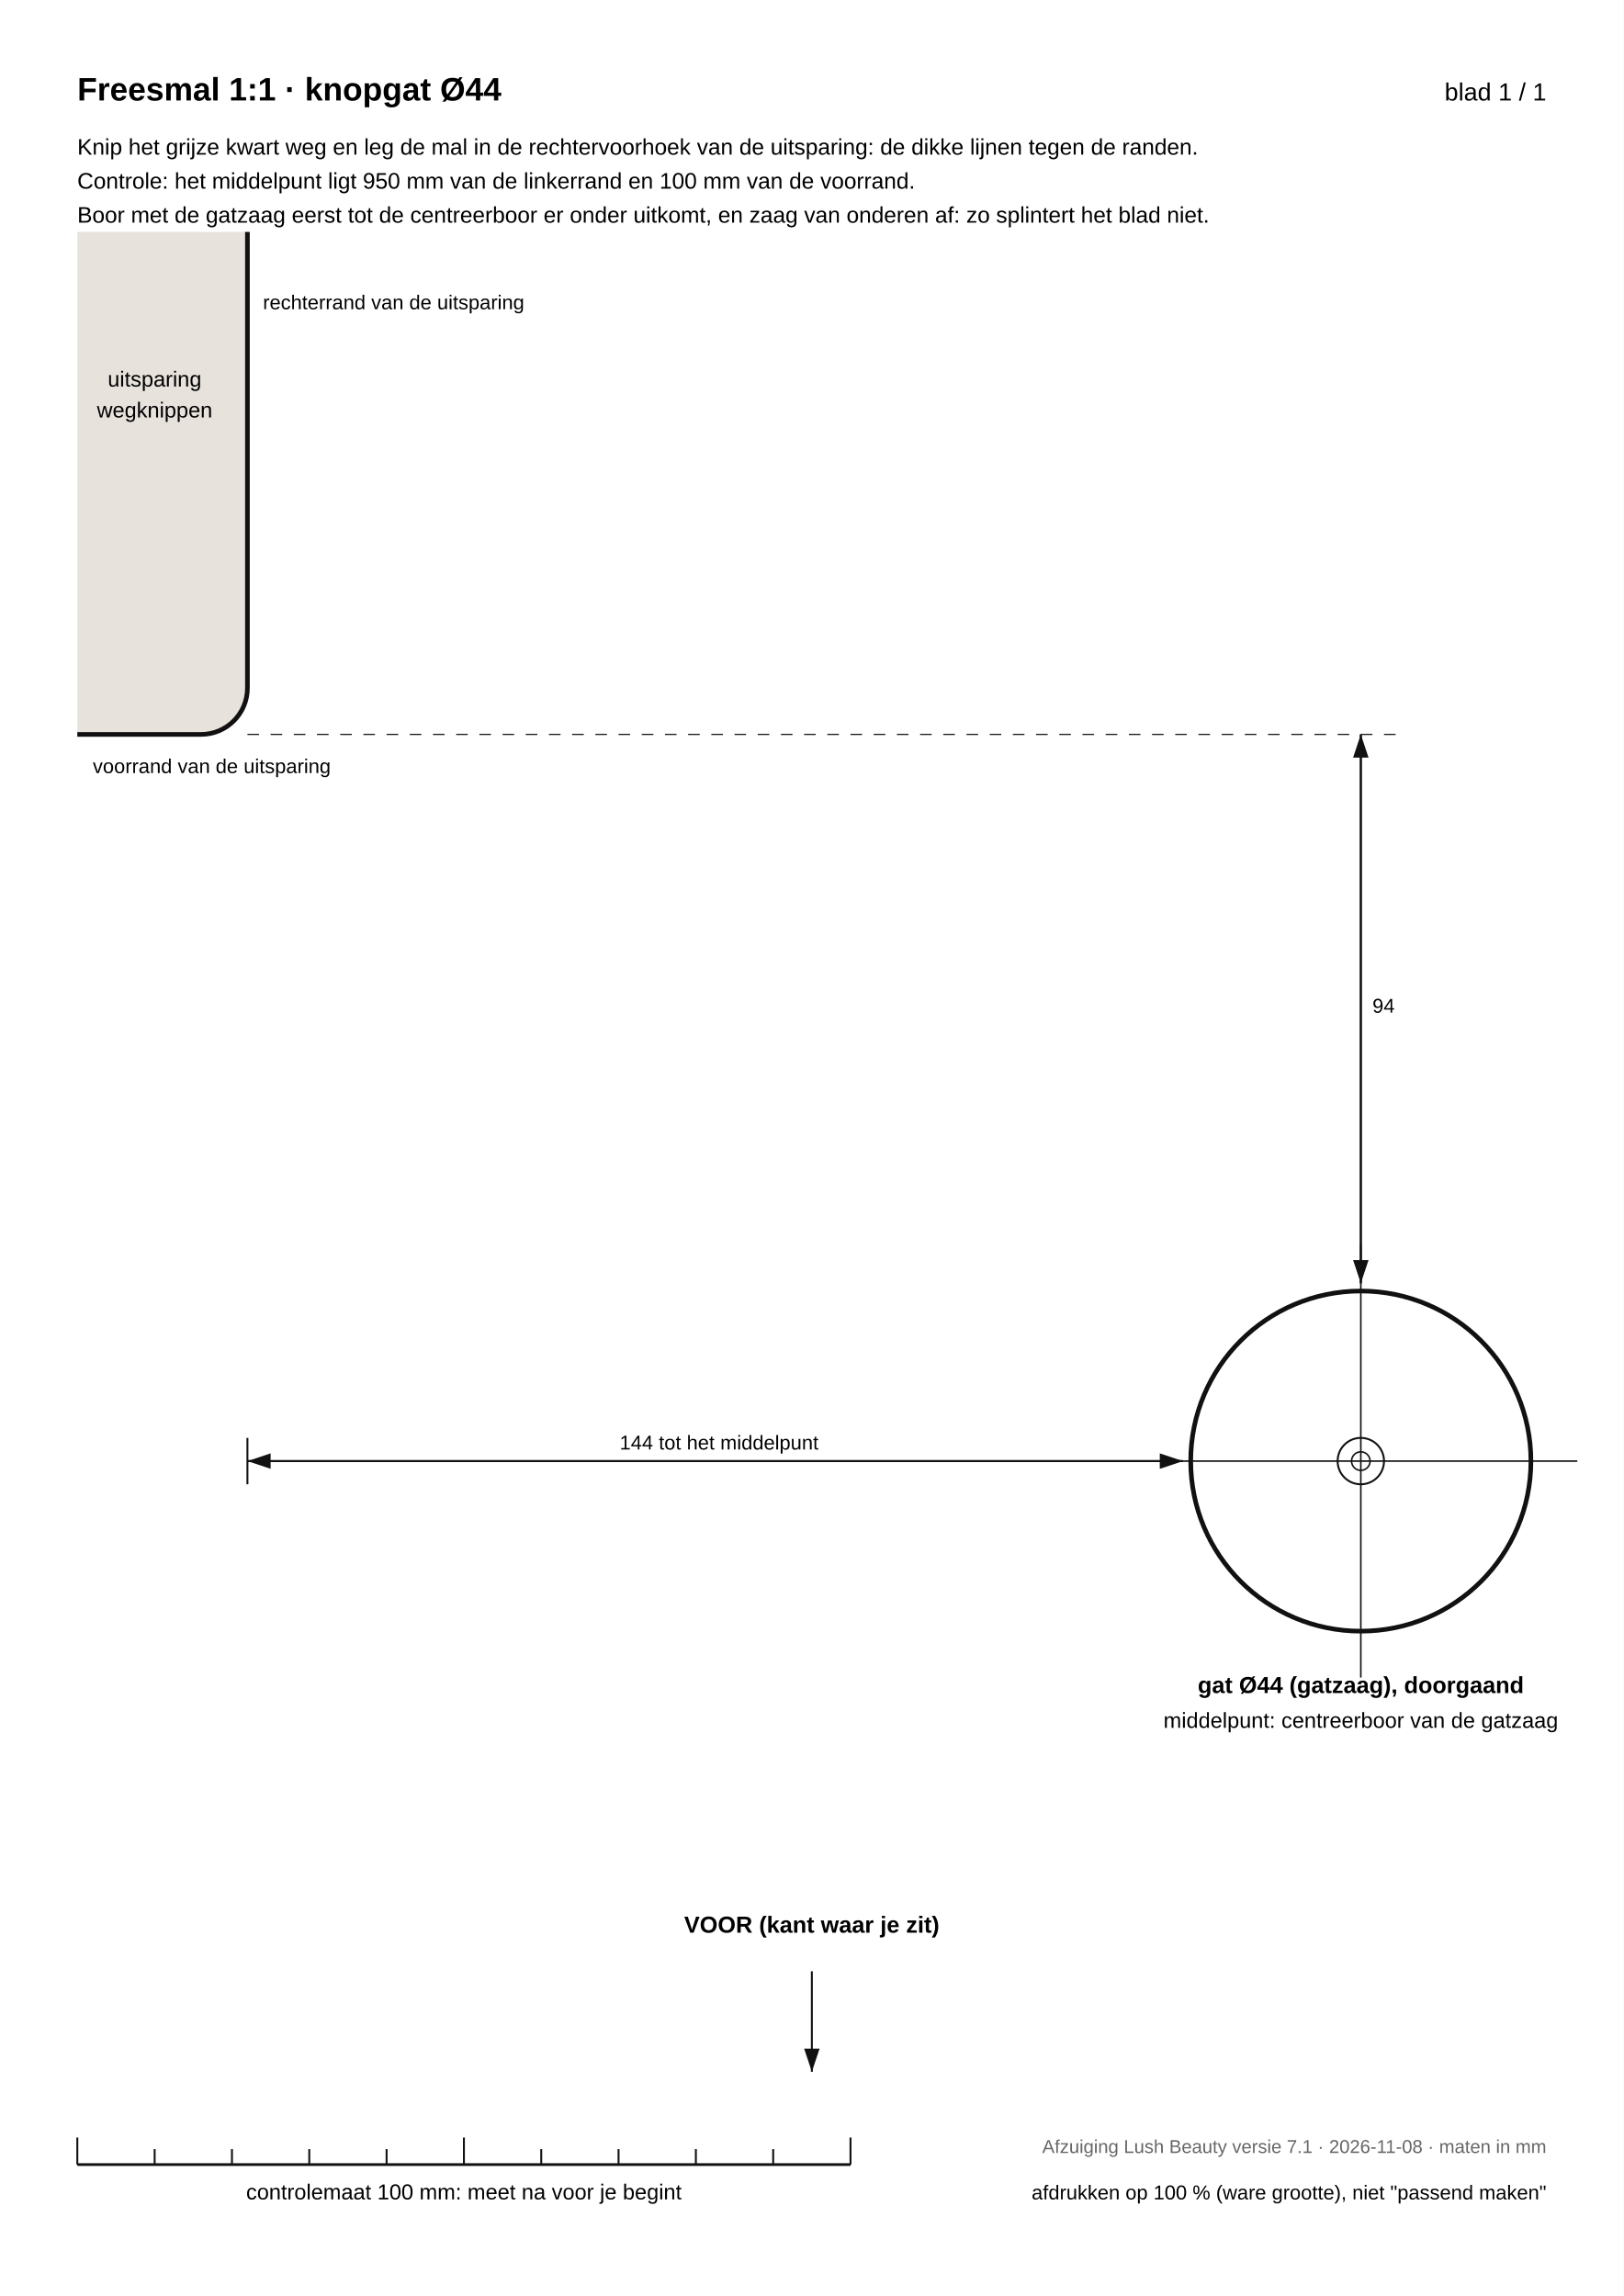
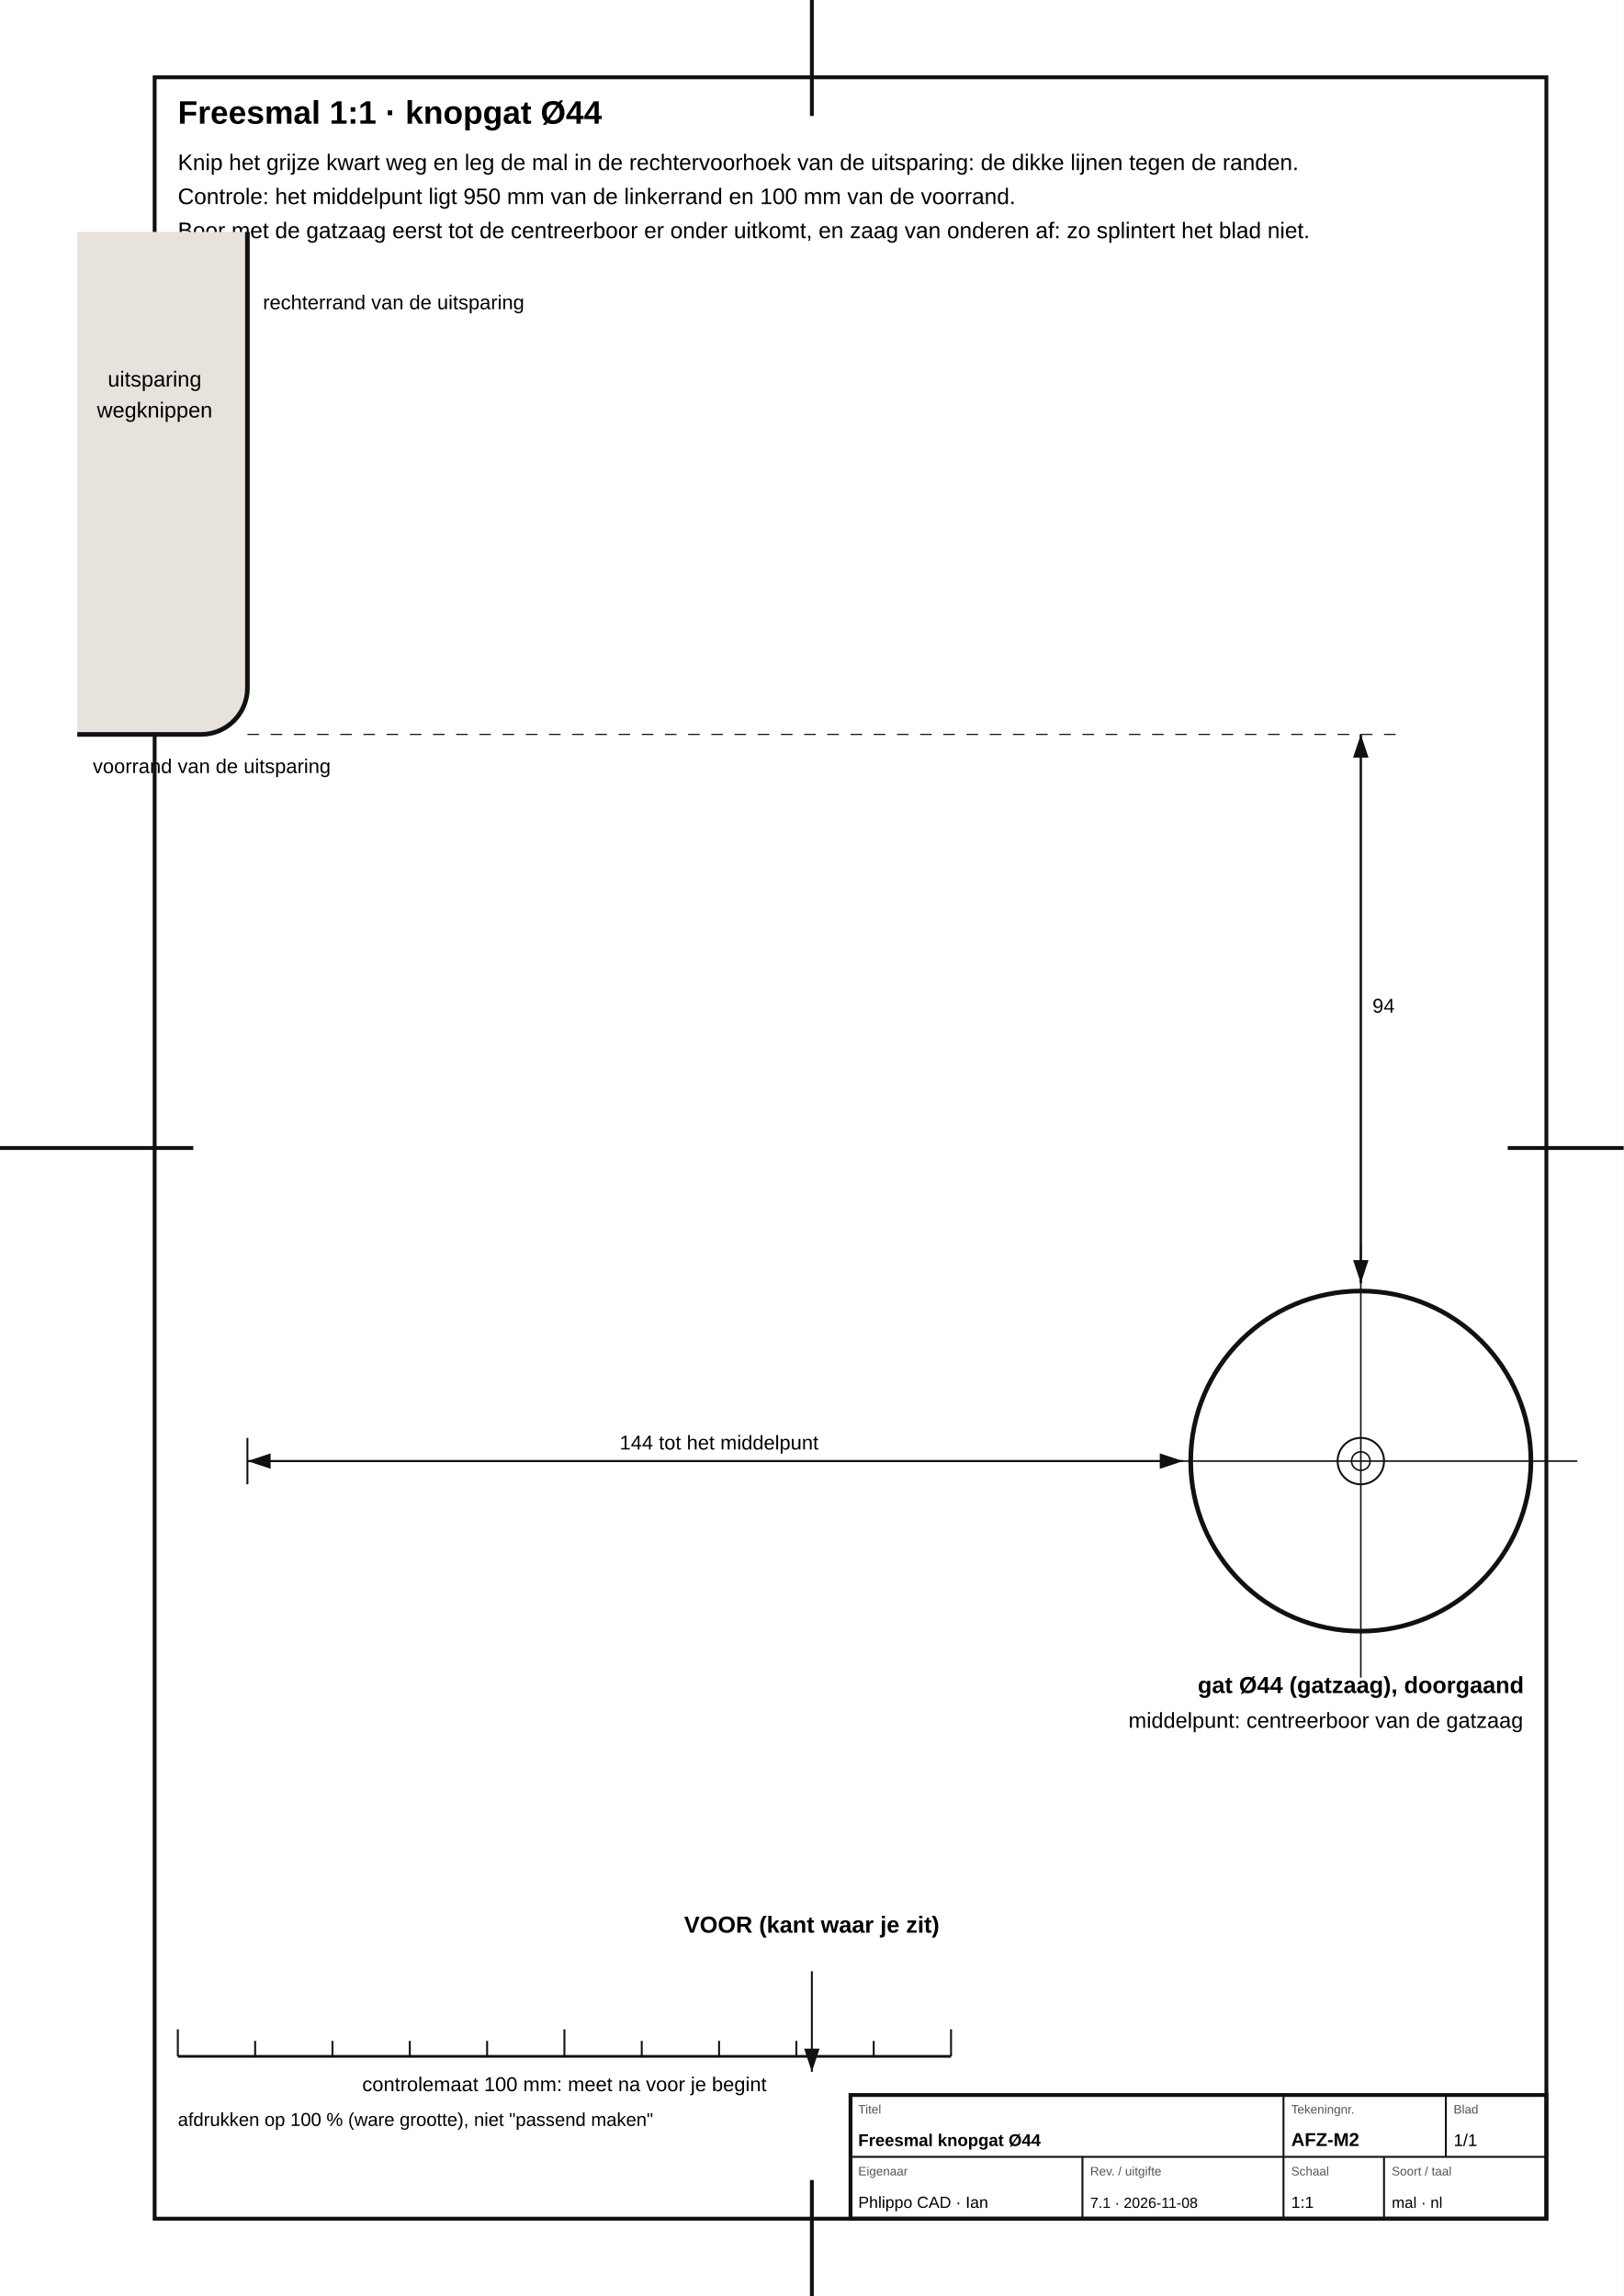
<svg xmlns="http://www.w3.org/2000/svg" width="210mm" height="297mm" viewBox="0 0 210 297">
  <rect width="210" height="297" fill="#fff" />
-   <text x="10.00" y="13.00" font-size="4.2" text-anchor="start" font-family="Arial, Helvetica, sans-serif" font-weight="bold">Freesmal 1:1 · knopgat Ø44</text>
-   <text x="200.00" y="13.00" font-size="3.2" text-anchor="end" font-family="Arial, Helvetica, sans-serif">blad 1 / 1</text>
-   <text x="10.00" y="20.00" font-size="2.9" text-anchor="start" font-family="Arial, Helvetica, sans-serif">Knip het grijze kwart weg en leg de mal in de rechtervoorhoek van de uitsparing: de dikke lijnen tegen de randen.</text>
-   <text x="10.00" y="24.40" font-size="2.9" text-anchor="start" font-family="Arial, Helvetica, sans-serif">Controle: het middelpunt ligt 950 mm van de linkerrand en 100 mm van de voorrand.</text>
-   <text x="10.00" y="28.80" font-size="2.9" text-anchor="start" font-family="Arial, Helvetica, sans-serif">Boor met de gatzaag eerst tot de centreerboor er onder uitkomt, en zaag van onderen af: zo splintert het blad niet.</text>
-   <line x1="10.00" y1="280.00" x2="110.00" y2="280.00" stroke="#111" stroke-width="0.35" />
-   <line x1="10.00" y1="280.00" x2="10.00" y2="276.50" stroke="#111" stroke-width="0.25" />
-   <line x1="20.00" y1="280.00" x2="20.00" y2="278.00" stroke="#111" stroke-width="0.25" />
-   <line x1="30.00" y1="280.00" x2="30.00" y2="278.00" stroke="#111" stroke-width="0.25" />
-   <line x1="40.00" y1="280.00" x2="40.00" y2="278.00" stroke="#111" stroke-width="0.25" />
-   <line x1="50.00" y1="280.00" x2="50.00" y2="278.00" stroke="#111" stroke-width="0.25" />
-   <line x1="60.00" y1="280.00" x2="60.00" y2="276.50" stroke="#111" stroke-width="0.25" />
-   <line x1="70.00" y1="280.00" x2="70.00" y2="278.00" stroke="#111" stroke-width="0.25" />
-   <line x1="80.00" y1="280.00" x2="80.00" y2="278.00" stroke="#111" stroke-width="0.25" />
-   <line x1="90.00" y1="280.00" x2="90.00" y2="278.00" stroke="#111" stroke-width="0.25" />
-   <line x1="100.00" y1="280.00" x2="100.00" y2="278.00" stroke="#111" stroke-width="0.25" />
-   <line x1="110.00" y1="280.00" x2="110.00" y2="276.50" stroke="#111" stroke-width="0.25" />
-   <text x="60.00" y="284.50" font-size="2.8" text-anchor="middle" font-family="Arial, Helvetica, sans-serif">controlemaat 100 mm: meet na voor je begint</text>
-   <text x="200.00" y="284.50" font-size="2.6" text-anchor="end" font-family="Arial, Helvetica, sans-serif">afdrukken op 100 % (ware grootte), niet "passend maken"</text>
-   <text x="200.00" y="278.50" font-size="2.4" text-anchor="end" font-family="Arial, Helvetica, sans-serif" fill="#666">Afzuiging Lush Beauty versie 7.1 · 2026-11-08 · maten in mm</text>
+   <rect x="20" y="10" width="180" height="277" fill="none" stroke="#111" stroke-width="0.5" />
+   <line x1="105.00" y1="0.00" x2="105.00" y2="15.00" stroke="#111" stroke-width="0.5" />
+   <line x1="105.00" y1="297.00" x2="105.00" y2="282.00" stroke="#111" stroke-width="0.5" />
+   <line x1="0.00" y1="148.50" x2="25.00" y2="148.50" stroke="#111" stroke-width="0.5" />
+   <line x1="210.00" y1="148.50" x2="195.00" y2="148.50" stroke="#111" stroke-width="0.5" />
+   <text x="23.00" y="16.00" font-size="4.2" text-anchor="start" font-family="Arial, Helvetica, sans-serif" font-weight="bold">Freesmal 1:1 · knopgat Ø44</text>
+   <text x="23.00" y="22.00" font-size="2.9" text-anchor="start" font-family="Arial, Helvetica, sans-serif">Knip het grijze kwart weg en leg de mal in de rechtervoorhoek van de uitsparing: de dikke lijnen tegen de randen.</text>
+   <text x="23.00" y="26.40" font-size="2.9" text-anchor="start" font-family="Arial, Helvetica, sans-serif">Controle: het middelpunt ligt 950 mm van de linkerrand en 100 mm van de voorrand.</text>
+   <text x="23.00" y="30.80" font-size="2.9" text-anchor="start" font-family="Arial, Helvetica, sans-serif">Boor met de gatzaag eerst tot de centreerboor er onder uitkomt, en zaag van onderen af: zo splintert het blad niet.</text>
+   <line x1="23.00" y1="266.00" x2="123.00" y2="266.00" stroke="#111" stroke-width="0.35" />
+   <line x1="23.00" y1="266.00" x2="23.00" y2="262.50" stroke="#111" stroke-width="0.25" />
+   <line x1="33.00" y1="266.00" x2="33.00" y2="264.00" stroke="#111" stroke-width="0.25" />
+   <line x1="43.00" y1="266.00" x2="43.00" y2="264.00" stroke="#111" stroke-width="0.25" />
+   <line x1="53.00" y1="266.00" x2="53.00" y2="264.00" stroke="#111" stroke-width="0.25" />
+   <line x1="63.00" y1="266.00" x2="63.00" y2="264.00" stroke="#111" stroke-width="0.25" />
+   <line x1="73.00" y1="266.00" x2="73.00" y2="262.50" stroke="#111" stroke-width="0.25" />
+   <line x1="83.00" y1="266.00" x2="83.00" y2="264.00" stroke="#111" stroke-width="0.25" />
+   <line x1="93.00" y1="266.00" x2="93.00" y2="264.00" stroke="#111" stroke-width="0.25" />
+   <line x1="103.00" y1="266.00" x2="103.00" y2="264.00" stroke="#111" stroke-width="0.25" />
+   <line x1="113.00" y1="266.00" x2="113.00" y2="264.00" stroke="#111" stroke-width="0.25" />
+   <line x1="123.00" y1="266.00" x2="123.00" y2="262.50" stroke="#111" stroke-width="0.25" />
+   <text x="73.00" y="270.50" font-size="2.6" text-anchor="middle" font-family="Arial, Helvetica, sans-serif">controlemaat 100 mm: meet na voor je begint</text>
+   <text x="23.00" y="275.00" font-size="2.4" text-anchor="start" font-family="Arial, Helvetica, sans-serif">afdrukken op 100 % (ware grootte), niet "passend maken"</text>
+   <rect x="110" y="271" width="90" height="16" fill="none" stroke="#111" stroke-width="0.5" />
+   <line x1="110.00" y1="279.00" x2="200.00" y2="279.00" stroke="#111" stroke-width="0.25" />
+   <text x="111.00" y="273.40" font-size="1.6" text-anchor="start" font-family="Arial, Helvetica, sans-serif" fill="#555">Titel</text>
+   <text x="111.00" y="277.60" font-size="2.2" text-anchor="start" font-family="Arial, Helvetica, sans-serif" font-weight="bold">Freesmal knopgat Ø44</text>
+   <line x1="166.00" y1="271.00" x2="166.00" y2="279.00" stroke="#111" stroke-width="0.25" />
+   <text x="167.00" y="273.40" font-size="1.6" text-anchor="start" font-family="Arial, Helvetica, sans-serif" fill="#555">Tekeningnr.</text>
+   <text x="167.00" y="277.60" font-size="2.4" text-anchor="start" font-family="Arial, Helvetica, sans-serif" font-weight="bold">AFZ-M2</text>
+   <line x1="187.00" y1="271.00" x2="187.00" y2="279.00" stroke="#111" stroke-width="0.25" />
+   <text x="188.00" y="273.40" font-size="1.6" text-anchor="start" font-family="Arial, Helvetica, sans-serif" fill="#555">Blad</text>
+   <text x="188.00" y="277.60" font-size="2.2" text-anchor="start" font-family="Arial, Helvetica, sans-serif">1/1</text>
+   <text x="111.00" y="281.40" font-size="1.6" text-anchor="start" font-family="Arial, Helvetica, sans-serif" fill="#555">Eigenaar</text>
+   <text x="111.00" y="285.60" font-size="2.1" text-anchor="start" font-family="Arial, Helvetica, sans-serif">Phlippo CAD · Ian</text>
+   <line x1="140.00" y1="279.00" x2="140.00" y2="287.00" stroke="#111" stroke-width="0.25" />
+   <text x="141.00" y="281.40" font-size="1.6" text-anchor="start" font-family="Arial, Helvetica, sans-serif" fill="#555">Rev. / uitgifte</text>
+   <text x="141.00" y="285.60" font-size="1.9" text-anchor="start" font-family="Arial, Helvetica, sans-serif">7.1 · 2026-11-08</text>
+   <line x1="166.00" y1="279.00" x2="166.00" y2="287.00" stroke="#111" stroke-width="0.25" />
+   <text x="167.00" y="281.40" font-size="1.6" text-anchor="start" font-family="Arial, Helvetica, sans-serif" fill="#555">Schaal</text>
+   <text x="167.00" y="285.60" font-size="2.1" text-anchor="start" font-family="Arial, Helvetica, sans-serif">1:1</text>
+   <line x1="179.00" y1="279.00" x2="179.00" y2="287.00" stroke="#111" stroke-width="0.25" />
+   <text x="180.00" y="281.40" font-size="1.6" text-anchor="start" font-family="Arial, Helvetica, sans-serif" fill="#555">Soort / taal</text>
+   <text x="180.00" y="285.60" font-size="2" text-anchor="start" font-family="Arial, Helvetica, sans-serif">mal · nl</text>
  <path d="M10,30 H32 V89 A6,6 0 0 1 26,95 H10 Z" fill="#e7e2dc" stroke="none" />
  <path d="M32,30 V89 A6,6 0 0 1 26,95 H10" fill="none" stroke="#111" stroke-width="0.6" />
  <text x="20.00" y="50.00" font-size="2.8" text-anchor="middle" font-family="Arial, Helvetica, sans-serif">uitsparing</text>
  <text x="20.00" y="54.00" font-size="2.8" text-anchor="middle" font-family="Arial, Helvetica, sans-serif">wegknippen</text>
  <text x="34.00" y="40.00" font-size="2.6" text-anchor="start" font-family="Arial, Helvetica, sans-serif">rechterrand van de uitsparing</text>
  <text x="12.00" y="100.00" font-size="2.6" text-anchor="start" font-family="Arial, Helvetica, sans-serif">voorrand van de uitsparing</text>
  <circle cx="176.00" cy="189.00" r="22" fill="none" stroke="#111" stroke-width="0.6" />
  <circle cx="176.00" cy="189.00" r="3" fill="none" stroke="#111" stroke-width="0.25" />
  <line x1="148.00" y1="189.00" x2="204.00" y2="189.00" stroke="#111" stroke-width="0.2" />
  <line x1="176.00" y1="161.00" x2="176.00" y2="217.00" stroke="#111" stroke-width="0.2" />
  <circle cx="176.00" cy="189.00" r="1.2" fill="none" stroke="#111" stroke-width="0.2" />
  <text x="176.00" y="219.00" font-size="3" text-anchor="middle" font-family="Arial, Helvetica, sans-serif" font-weight="bold">gat Ø44 (gatzaag), doorgaand</text>
-   <text x="176.00" y="223.50" font-size="2.8" text-anchor="middle" font-family="Arial, Helvetica, sans-serif">middelpunt: centreerboor van de gatzaag</text>
+   <text x="197.00" y="223.50" font-size="2.8" text-anchor="end" font-family="Arial, Helvetica, sans-serif">middelpunt: centreerboor van de gatzaag</text>
  <line x1="32.00" y1="189.00" x2="153.00" y2="189.00" stroke="#111" stroke-width="0.25" />
  <polygon points="153.00,189.00 150.00,190.00 150.00,188.00" fill="#111" />
  <line x1="153.00" y1="189.00" x2="32.00" y2="189.00" stroke="#111" stroke-width="0.25" />
  <polygon points="32.00,189.00 35.00,188.00 35.00,190.00" fill="#111" />
  <text x="93.00" y="187.50" font-size="2.6" text-anchor="middle" font-family="Arial, Helvetica, sans-serif">144 tot het middelpunt</text>
  <line x1="32.00" y1="186.00" x2="32.00" y2="192.00" stroke="#111" stroke-width="0.25" />
  <line x1="176.00" y1="95.00" x2="176.00" y2="166.00" stroke="#111" stroke-width="0.25" />
  <polygon points="176.00,166.00 175.00,163.00 177.00,163.00" fill="#111" />
  <line x1="176.00" y1="166.00" x2="176.00" y2="95.00" stroke="#111" stroke-width="0.25" />
  <polygon points="176.00,95.00 177.00,98.00 175.00,98.00" fill="#111" />
  <text x="177.50" y="131.00" font-size="2.6" text-anchor="start" font-family="Arial, Helvetica, sans-serif">94</text>
  <line x1="32.00" y1="95.00" x2="181.00" y2="95.00" stroke="#111" stroke-width="0.15" stroke-dasharray="1.5 1.5" />
  <text x="105.00" y="250.00" font-size="3" text-anchor="middle" font-family="Arial, Helvetica, sans-serif" font-weight="bold">VOOR (kant waar je zit)</text>
  <line x1="105.00" y1="255.00" x2="105.00" y2="268.00" stroke="#111" stroke-width="0.25" />
  <polygon points="105.00,268.00 104.00,265.00 106.00,265.00" fill="#111" />
</svg>
